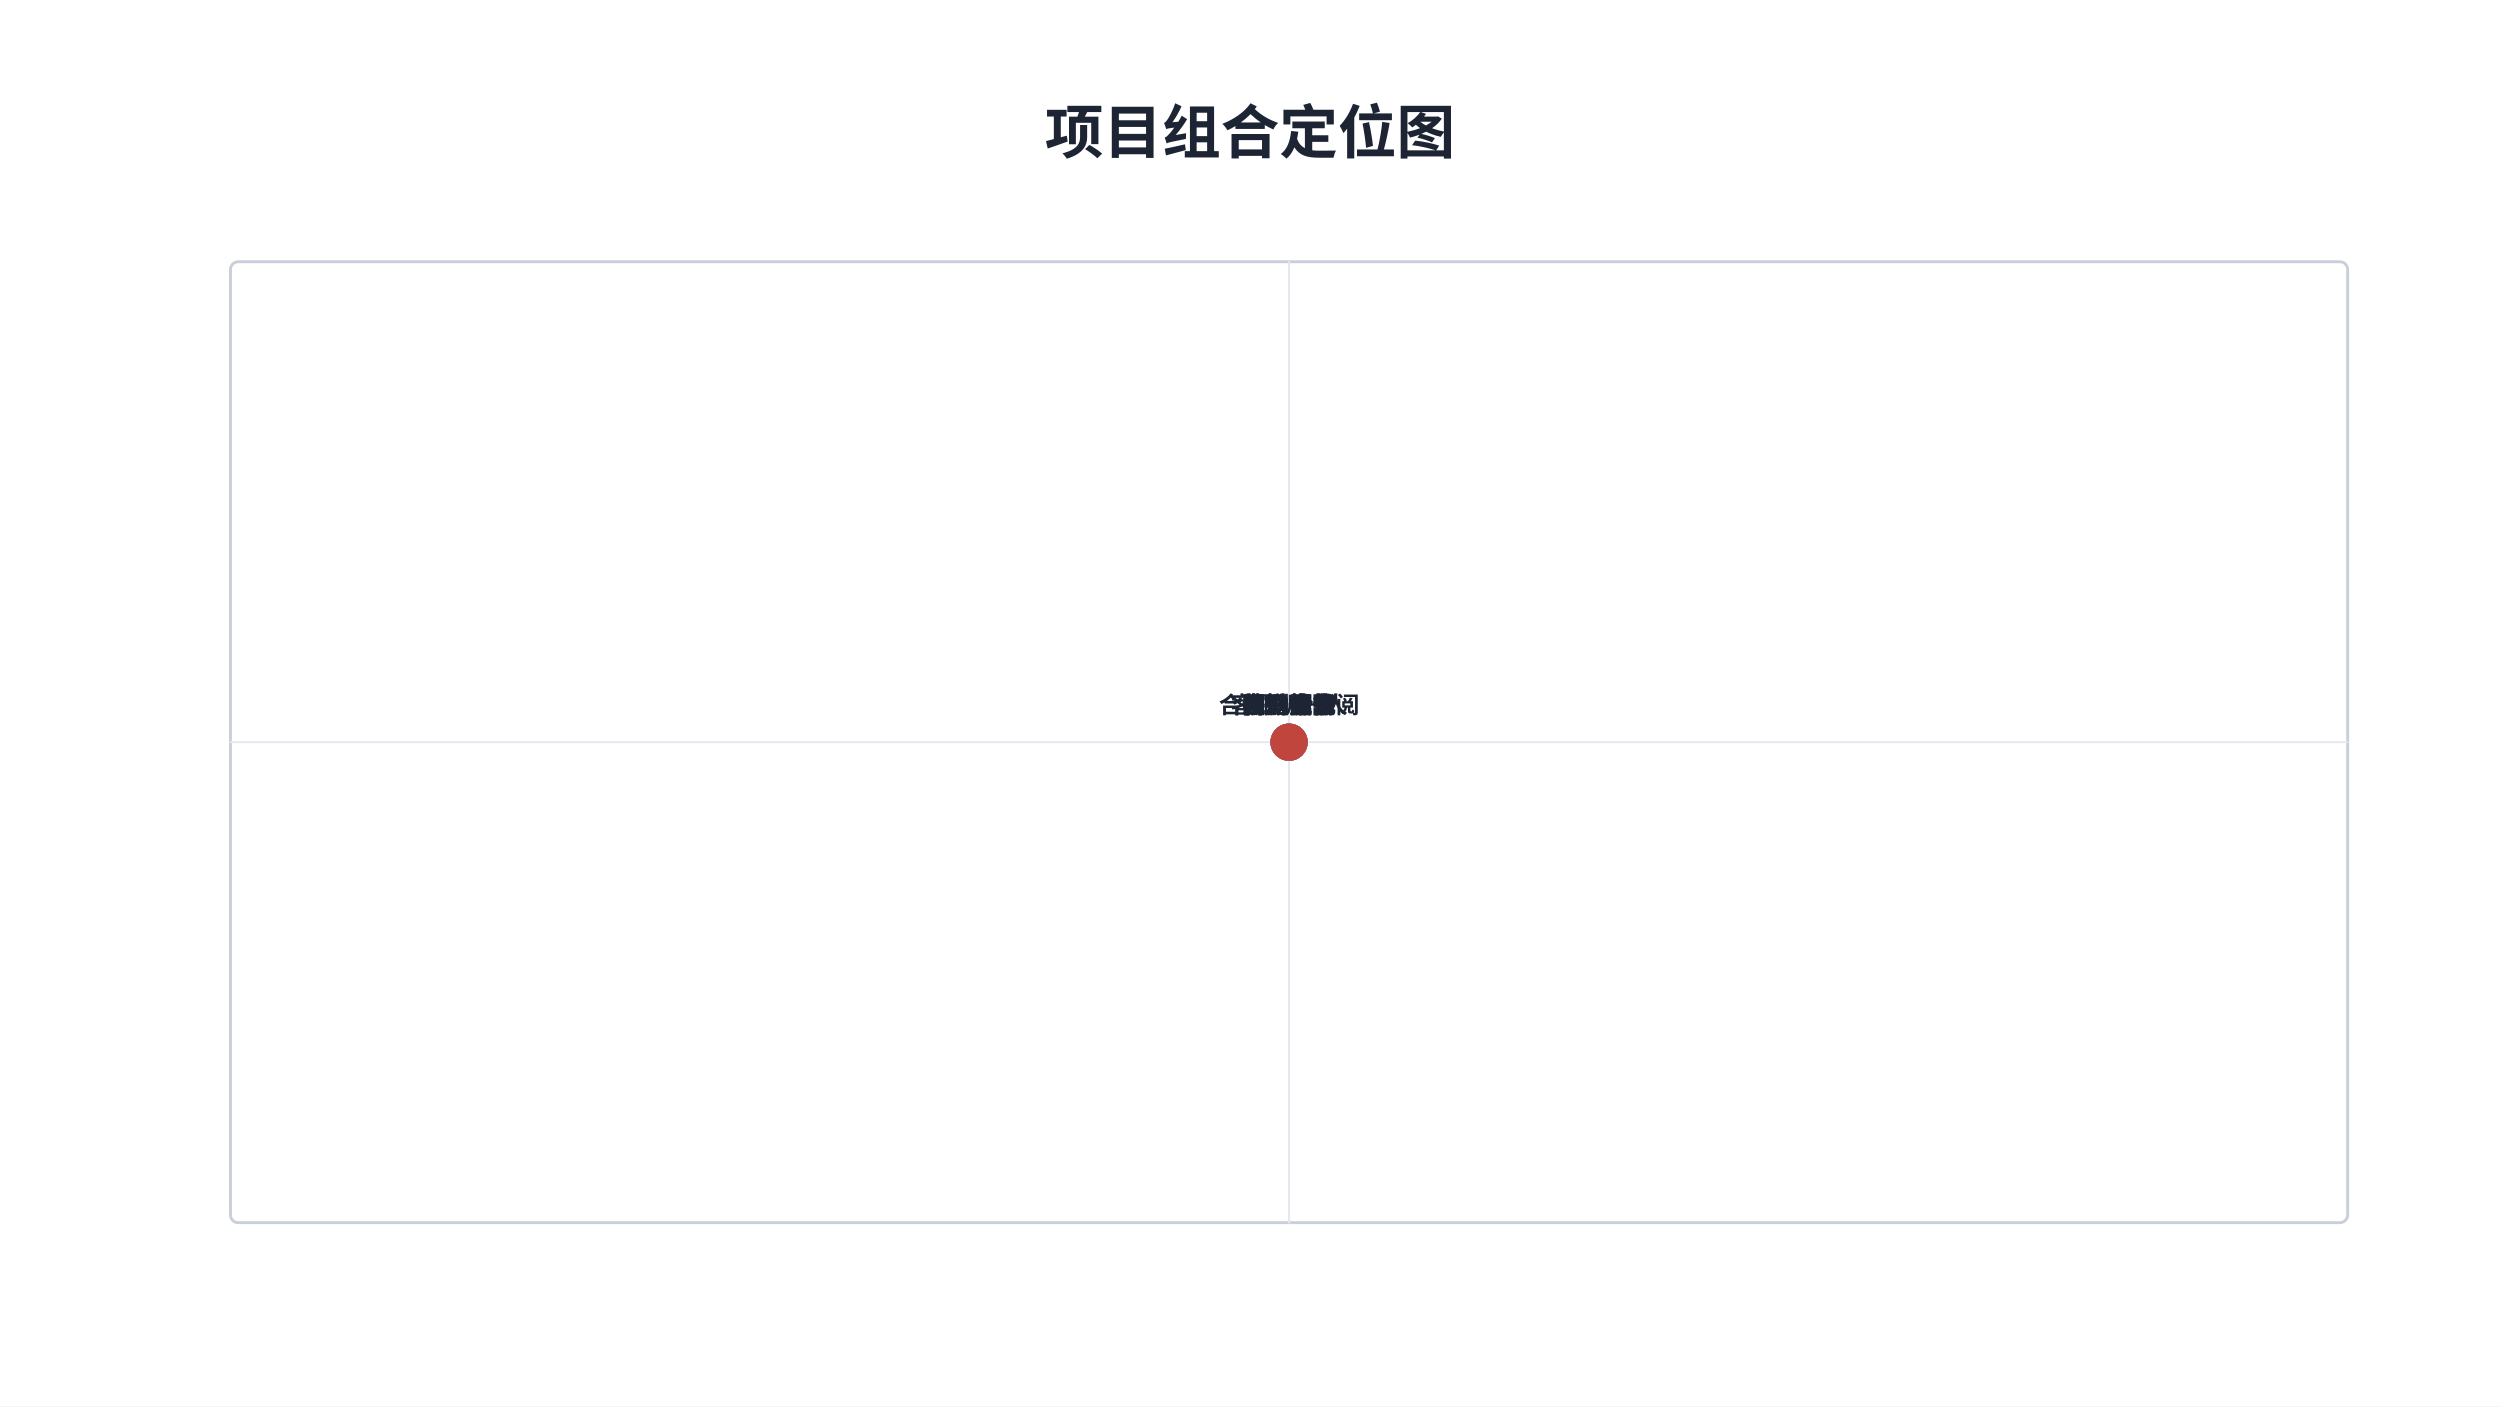
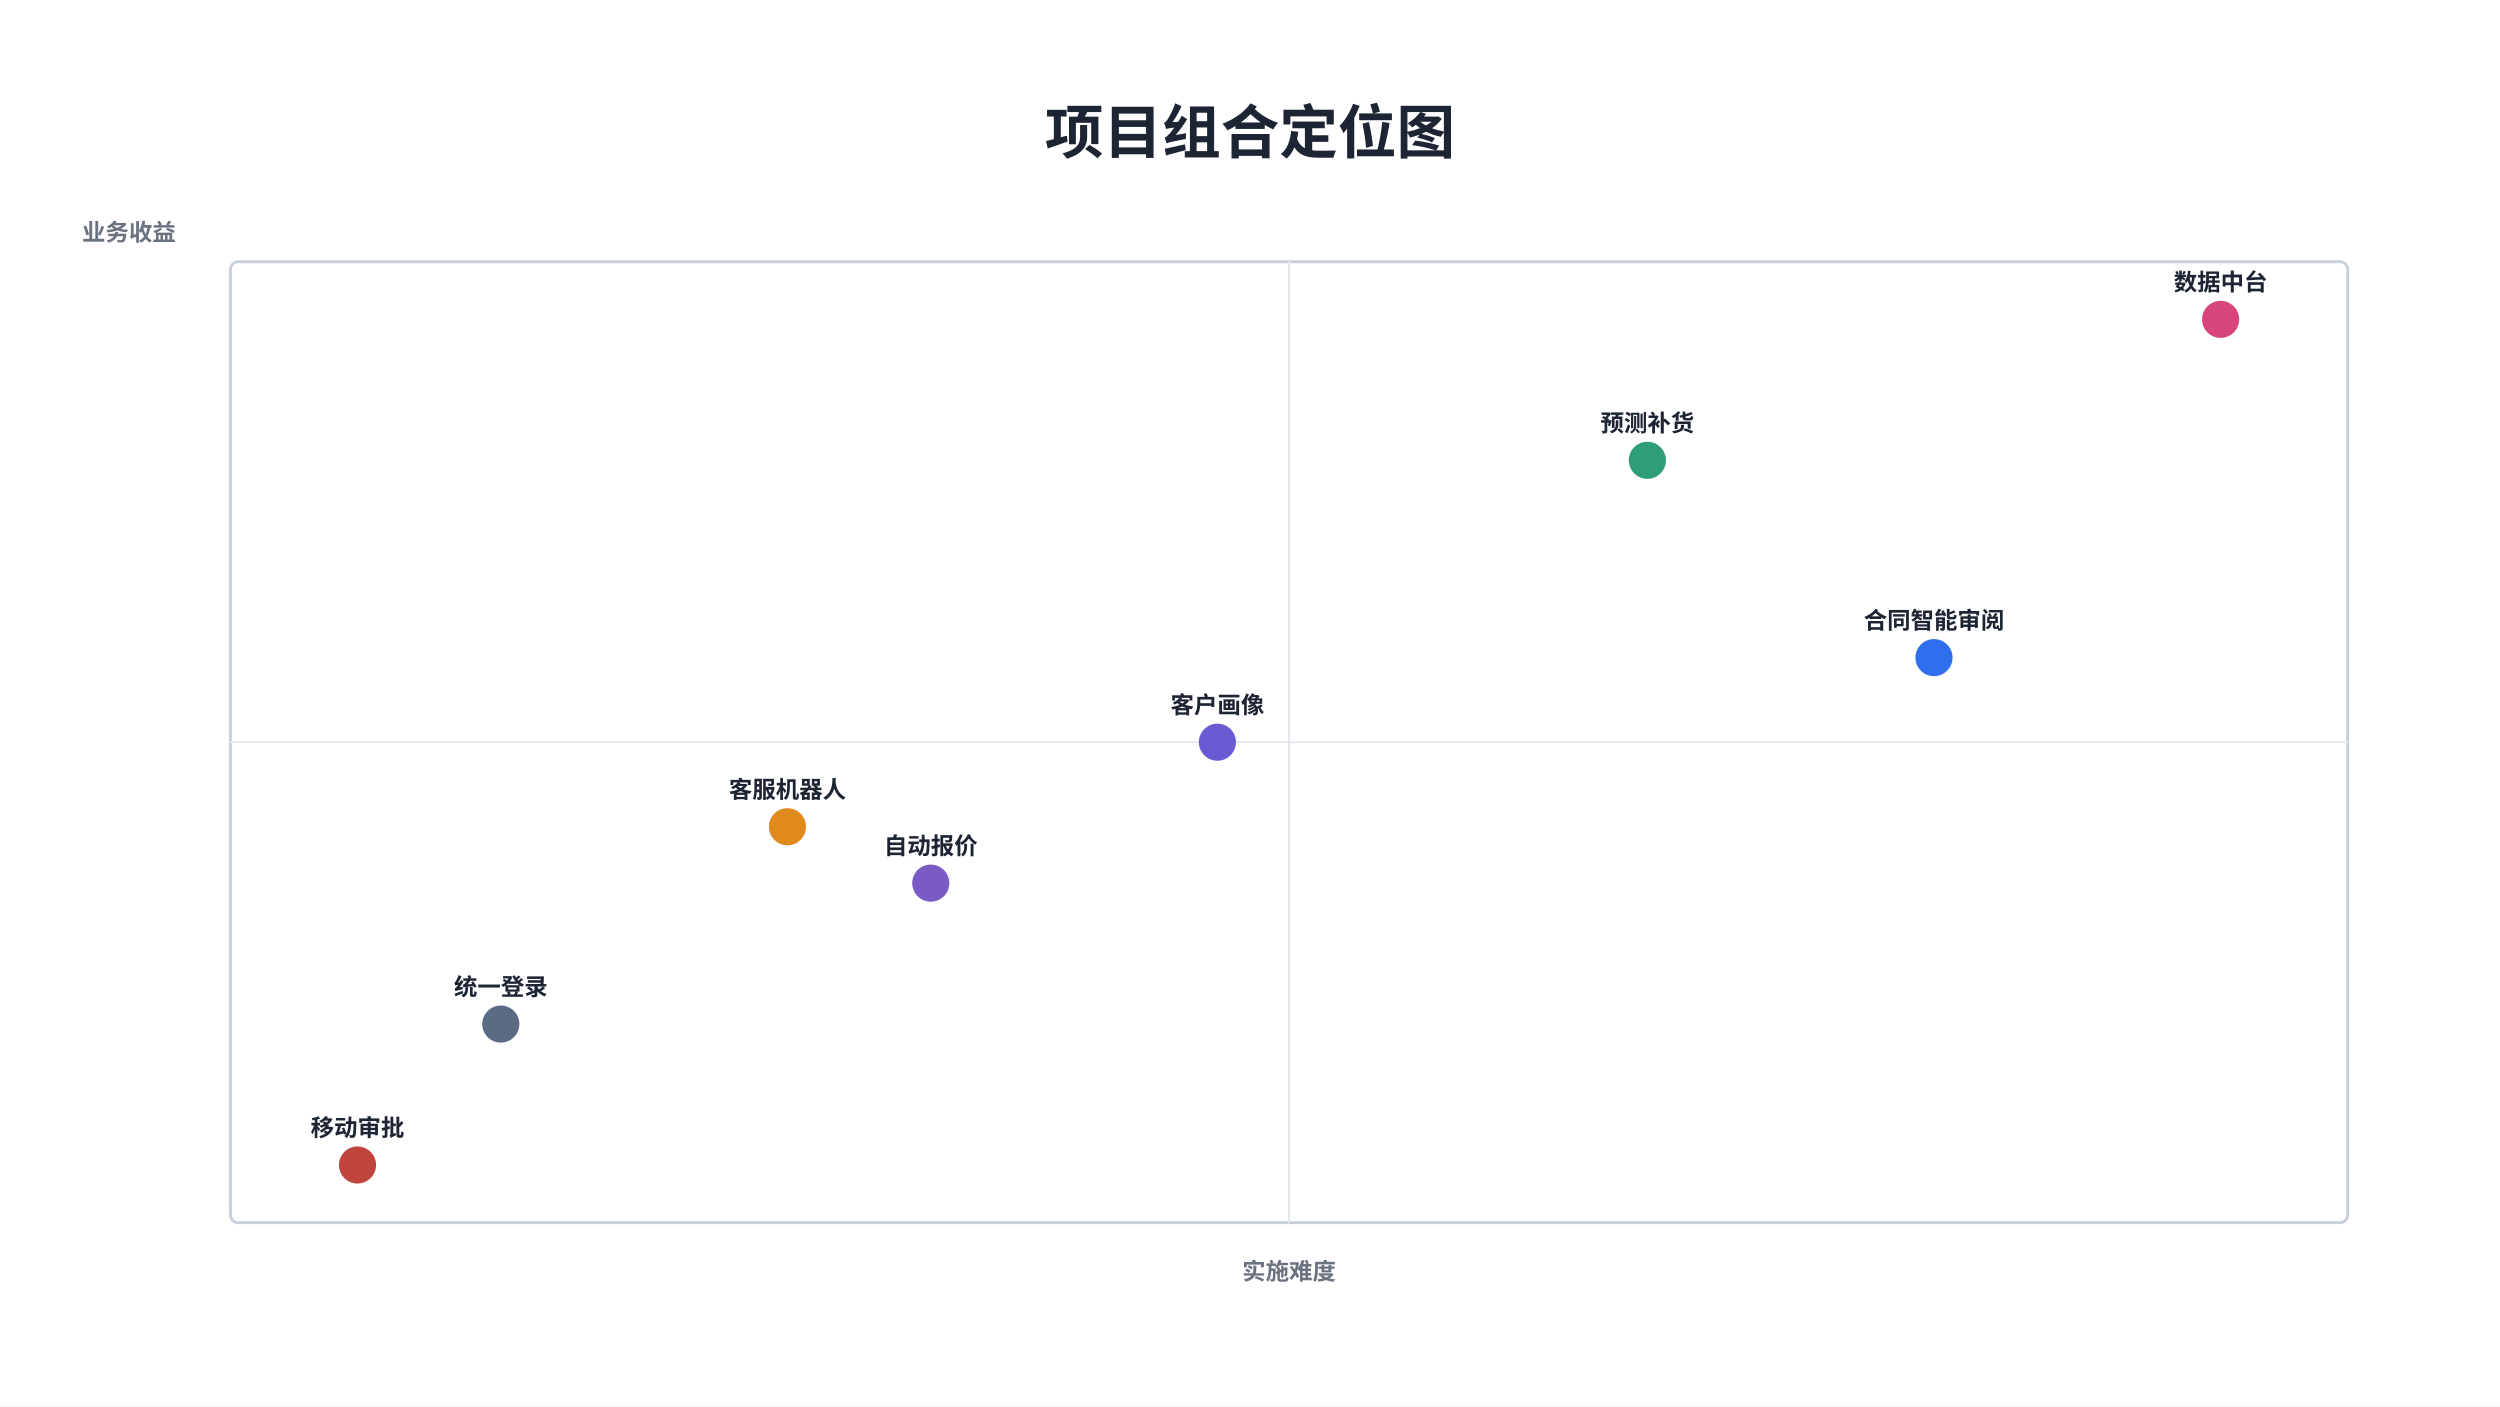
- <svg xmlns="http://www.w3.org/2000/svg" id="figure-svg" viewBox="0 0 1280 720" role="img" aria-labelledby="figure-title figure-desc">
+ <svg xmlns="http://www.w3.org/2000/svg" id="figure-svg" viewBox="0 0 1280 720" role="img" aria-labelledby="figure-title figure-desc" font-family="'Microsoft YaHei', 'Microsoft YaHei', '微软雅黑', 'PingFang SC', 'Noto Sans CJK SC', Inter, Arial, sans-serif">
  <rect width="1280" height="720" fill="#FFFFFF" />
-   <text data-node-id="figure-title-text" x="640" y="68" fill="#1D2433" font-size="30" font-weight="700" text-anchor="middle" dominant-baseline="middle" font-family="Inter, Roboto, Noto Sans CJK SC, Arial, sans-serif">
+   <text data-node-id="figure-title-text" x="640" y="68" fill="#1D2433" font-size="30" font-weight="700" text-anchor="middle" dominant-baseline="middle" font-family="'Microsoft YaHei', 'Microsoft YaHei', '微软雅黑', 'PingFang SC', 'Noto Sans CJK SC', Inter, Arial, sans-serif">
    <tspan x="640" y="68">项目组合定位图</tspan>
  </text>
  <rect data-node-id="scatter-frame" x="118" y="134" width="1084" height="492" rx="4" fill="#FFFFFF" stroke="#C9CFDA" stroke-width="1.5" />
  <line data-node-id="scatter-qv" x1="660" y1="134" x2="660" y2="626" stroke="#E3E7EE" stroke-width="1" stroke-linecap="round" />
  <line data-node-id="scatter-qh" x1="118" y1="380" x2="1202" y2="380" stroke="#E3E7EE" stroke-width="1" stroke-linecap="round" />
-   <ellipse data-node-id="scatter-dot-0" cx="660" cy="380" rx="9" ry="9" fill="#5B6B86" stroke="#5B6B86" stroke-width="1" />
-   <text data-node-id="scatter-label-0" x="660" y="361" fill="#1D2433" font-size="12" font-weight="700" text-anchor="middle" dominant-baseline="middle" font-family="Inter, Roboto, Noto Sans CJK SC, Arial, sans-serif">
-     <tspan x="660" y="361">统一登录</tspan>
+   <text data-node-id="scatter-xlabel" x="660" y="651" fill="#6B7280" font-size="12" font-weight="700" text-anchor="middle" dominant-baseline="middle" font-family="'Microsoft YaHei', 'Microsoft YaHei', '微软雅黑', 'PingFang SC', 'Noto Sans CJK SC', Inter, Arial, sans-serif">
+     <tspan x="660" y="651">实施难度</tspan>
  </text>
-   <ellipse data-node-id="scatter-dot-1" cx="660" cy="380" rx="9" ry="9" fill="#6B5BD2" stroke="#6B5BD2" stroke-width="1" />
-   <text data-node-id="scatter-label-1" x="660" y="361" fill="#1D2433" font-size="12" font-weight="700" text-anchor="middle" dominant-baseline="middle" font-family="Inter, Roboto, Noto Sans CJK SC, Arial, sans-serif">
-     <tspan x="660" y="361">客户画像</tspan>
+   <text data-node-id="scatter-ylabel" x="42" y="119" fill="#6B7280" font-size="12" font-weight="700" text-anchor="start" dominant-baseline="middle" font-family="'Microsoft YaHei', 'Microsoft YaHei', '微软雅黑', 'PingFang SC', 'Noto Sans CJK SC', Inter, Arial, sans-serif">
+     <tspan x="42" y="119">业务收益</tspan>
  </text>
-   <ellipse data-node-id="scatter-dot-2" cx="660" cy="380" rx="9" ry="9" fill="#7A5AC4" stroke="#7A5AC4" stroke-width="1" />
-   <text data-node-id="scatter-label-2" x="660" y="361" fill="#1D2433" font-size="12" font-weight="700" text-anchor="middle" dominant-baseline="middle" font-family="Inter, Roboto, Noto Sans CJK SC, Arial, sans-serif">
-     <tspan x="660" y="361">自动报价</tspan>
+   <ellipse data-node-id="scatter-dot-0" cx="256.418" cy="524.32" rx="9" ry="9" fill="#5B6B86" stroke="#5B6B86" stroke-width="1" />
+   <text data-node-id="scatter-label-0" x="256.418" y="505.32" fill="#1D2433" font-size="12" font-weight="700" text-anchor="middle" dominant-baseline="middle" font-family="'Microsoft YaHei', 'Microsoft YaHei', '微软雅黑', 'PingFang SC', 'Noto Sans CJK SC', Inter, Arial, sans-serif">
+     <tspan x="256.418" y="505.32">统一登录</tspan>
  </text>
-   <ellipse data-node-id="scatter-dot-3" cx="660" cy="380" rx="9" ry="9" fill="#2E9E76" stroke="#2E9E76" stroke-width="1" />
-   <text data-node-id="scatter-label-3" x="660" y="361" fill="#1D2433" font-size="12" font-weight="700" text-anchor="middle" dominant-baseline="middle" font-family="Inter, Roboto, Noto Sans CJK SC, Arial, sans-serif">
-     <tspan x="660" y="361">预测补货</tspan>
+   <ellipse data-node-id="scatter-dot-1" cx="623.311" cy="380" rx="9" ry="9" fill="#6B5BD2" stroke="#6B5BD2" stroke-width="1" />
+   <text data-node-id="scatter-label-1" x="623.311" y="361" fill="#1D2433" font-size="12" font-weight="700" text-anchor="middle" dominant-baseline="middle" font-family="'Microsoft YaHei', 'Microsoft YaHei', '微软雅黑', 'PingFang SC', 'Noto Sans CJK SC', Inter, Arial, sans-serif">
+     <tspan x="623.311" y="361">客户画像</tspan>
  </text>
-   <ellipse data-node-id="scatter-dot-4" cx="660" cy="380" rx="9" ry="9" fill="#2F6FED" stroke="#2F6FED" stroke-width="1" />
-   <text data-node-id="scatter-label-4" x="660" y="361" fill="#1D2433" font-size="12" font-weight="700" text-anchor="middle" dominant-baseline="middle" font-family="Inter, Roboto, Noto Sans CJK SC, Arial, sans-serif">
-     <tspan x="660" y="361">合同智能审阅</tspan>
+   <ellipse data-node-id="scatter-dot-2" cx="476.554" cy="452.16" rx="9" ry="9" fill="#7A5AC4" stroke="#7A5AC4" stroke-width="1" />
+   <text data-node-id="scatter-label-2" x="476.554" y="433.16" fill="#1D2433" font-size="12" font-weight="700" text-anchor="middle" dominant-baseline="middle" font-family="'Microsoft YaHei', 'Microsoft YaHei', '微软雅黑', 'PingFang SC', 'Noto Sans CJK SC', Inter, Arial, sans-serif">
+     <tspan x="476.554" y="433.16">自动报价</tspan>
  </text>
-   <ellipse data-node-id="scatter-dot-5" cx="660" cy="380" rx="9" ry="9" fill="#E08A1E" stroke="#E08A1E" stroke-width="1" />
-   <text data-node-id="scatter-label-5" x="660" y="361" fill="#1D2433" font-size="12" font-weight="700" text-anchor="middle" dominant-baseline="middle" font-family="Inter, Roboto, Noto Sans CJK SC, Arial, sans-serif">
-     <tspan x="660" y="361">客服机器人</tspan>
+   <ellipse data-node-id="scatter-dot-3" cx="843.446" cy="235.68" rx="9" ry="9" fill="#2E9E76" stroke="#2E9E76" stroke-width="1" />
+   <text data-node-id="scatter-label-3" x="843.446" y="216.68" fill="#1D2433" font-size="12" font-weight="700" text-anchor="middle" dominant-baseline="middle" font-family="'Microsoft YaHei', 'Microsoft YaHei', '微软雅黑', 'PingFang SC', 'Noto Sans CJK SC', Inter, Arial, sans-serif">
+     <tspan x="843.446" y="216.68">预测补货</tspan>
  </text>
-   <ellipse data-node-id="scatter-dot-6" cx="660" cy="380" rx="9" ry="9" fill="#D6457C" stroke="#D6457C" stroke-width="1" />
-   <text data-node-id="scatter-label-6" x="660" y="361" fill="#1D2433" font-size="12" font-weight="700" text-anchor="middle" dominant-baseline="middle" font-family="Inter, Roboto, Noto Sans CJK SC, Arial, sans-serif">
-     <tspan x="660" y="361">数据中台</tspan>
+   <ellipse data-node-id="scatter-dot-4" cx="990.203" cy="336.704" rx="9" ry="9" fill="#2F6FED" stroke="#2F6FED" stroke-width="1" />
+   <text data-node-id="scatter-label-4" x="990.203" y="317.704" fill="#1D2433" font-size="12" font-weight="700" text-anchor="middle" dominant-baseline="middle" font-family="'Microsoft YaHei', 'Microsoft YaHei', '微软雅黑', 'PingFang SC', 'Noto Sans CJK SC', Inter, Arial, sans-serif">
+     <tspan x="990.203" y="317.704">合同智能审阅</tspan>
  </text>
-   <ellipse data-node-id="scatter-dot-7" cx="660" cy="380" rx="9" ry="9" fill="#C0453C" stroke="#C0453C" stroke-width="1" />
-   <text data-node-id="scatter-label-7" x="660" y="361" fill="#1D2433" font-size="12" font-weight="700" text-anchor="middle" dominant-baseline="middle" font-family="Inter, Roboto, Noto Sans CJK SC, Arial, sans-serif">
-     <tspan x="660" y="361">移动审批</tspan>
+   <ellipse data-node-id="scatter-dot-5" cx="403.175" cy="423.296" rx="9" ry="9" fill="#E08A1E" stroke="#E08A1E" stroke-width="1" />
+   <text data-node-id="scatter-label-5" x="403.175" y="404.296" fill="#1D2433" font-size="12" font-weight="700" text-anchor="middle" dominant-baseline="middle" font-family="'Microsoft YaHei', 'Microsoft YaHei', '微软雅黑', 'PingFang SC', 'Noto Sans CJK SC', Inter, Arial, sans-serif">
+     <tspan x="403.175" y="404.296">客服机器人</tspan>
+   </text>
+   <ellipse data-node-id="scatter-dot-6" cx="1136.96" cy="163.52" rx="9" ry="9" fill="#D6457C" stroke="#D6457C" stroke-width="1" />
+   <text data-node-id="scatter-label-6" x="1136.96" y="144.52" fill="#1D2433" font-size="12" font-weight="700" text-anchor="middle" dominant-baseline="middle" font-family="'Microsoft YaHei', 'Microsoft YaHei', '微软雅黑', 'PingFang SC', 'Noto Sans CJK SC', Inter, Arial, sans-serif">
+     <tspan x="1136.96" y="144.52">数据中台</tspan>
+   </text>
+   <ellipse data-node-id="scatter-dot-7" cx="183.04" cy="596.48" rx="9" ry="9" fill="#C0453C" stroke="#C0453C" stroke-width="1" />
+   <text data-node-id="scatter-label-7" x="183.04" y="577.48" fill="#1D2433" font-size="12" font-weight="700" text-anchor="middle" dominant-baseline="middle" font-family="'Microsoft YaHei', 'Microsoft YaHei', '微软雅黑', 'PingFang SC', 'Noto Sans CJK SC', Inter, Arial, sans-serif">
+     <tspan x="183.04" y="577.48">移动审批</tspan>
  </text>
</svg>
